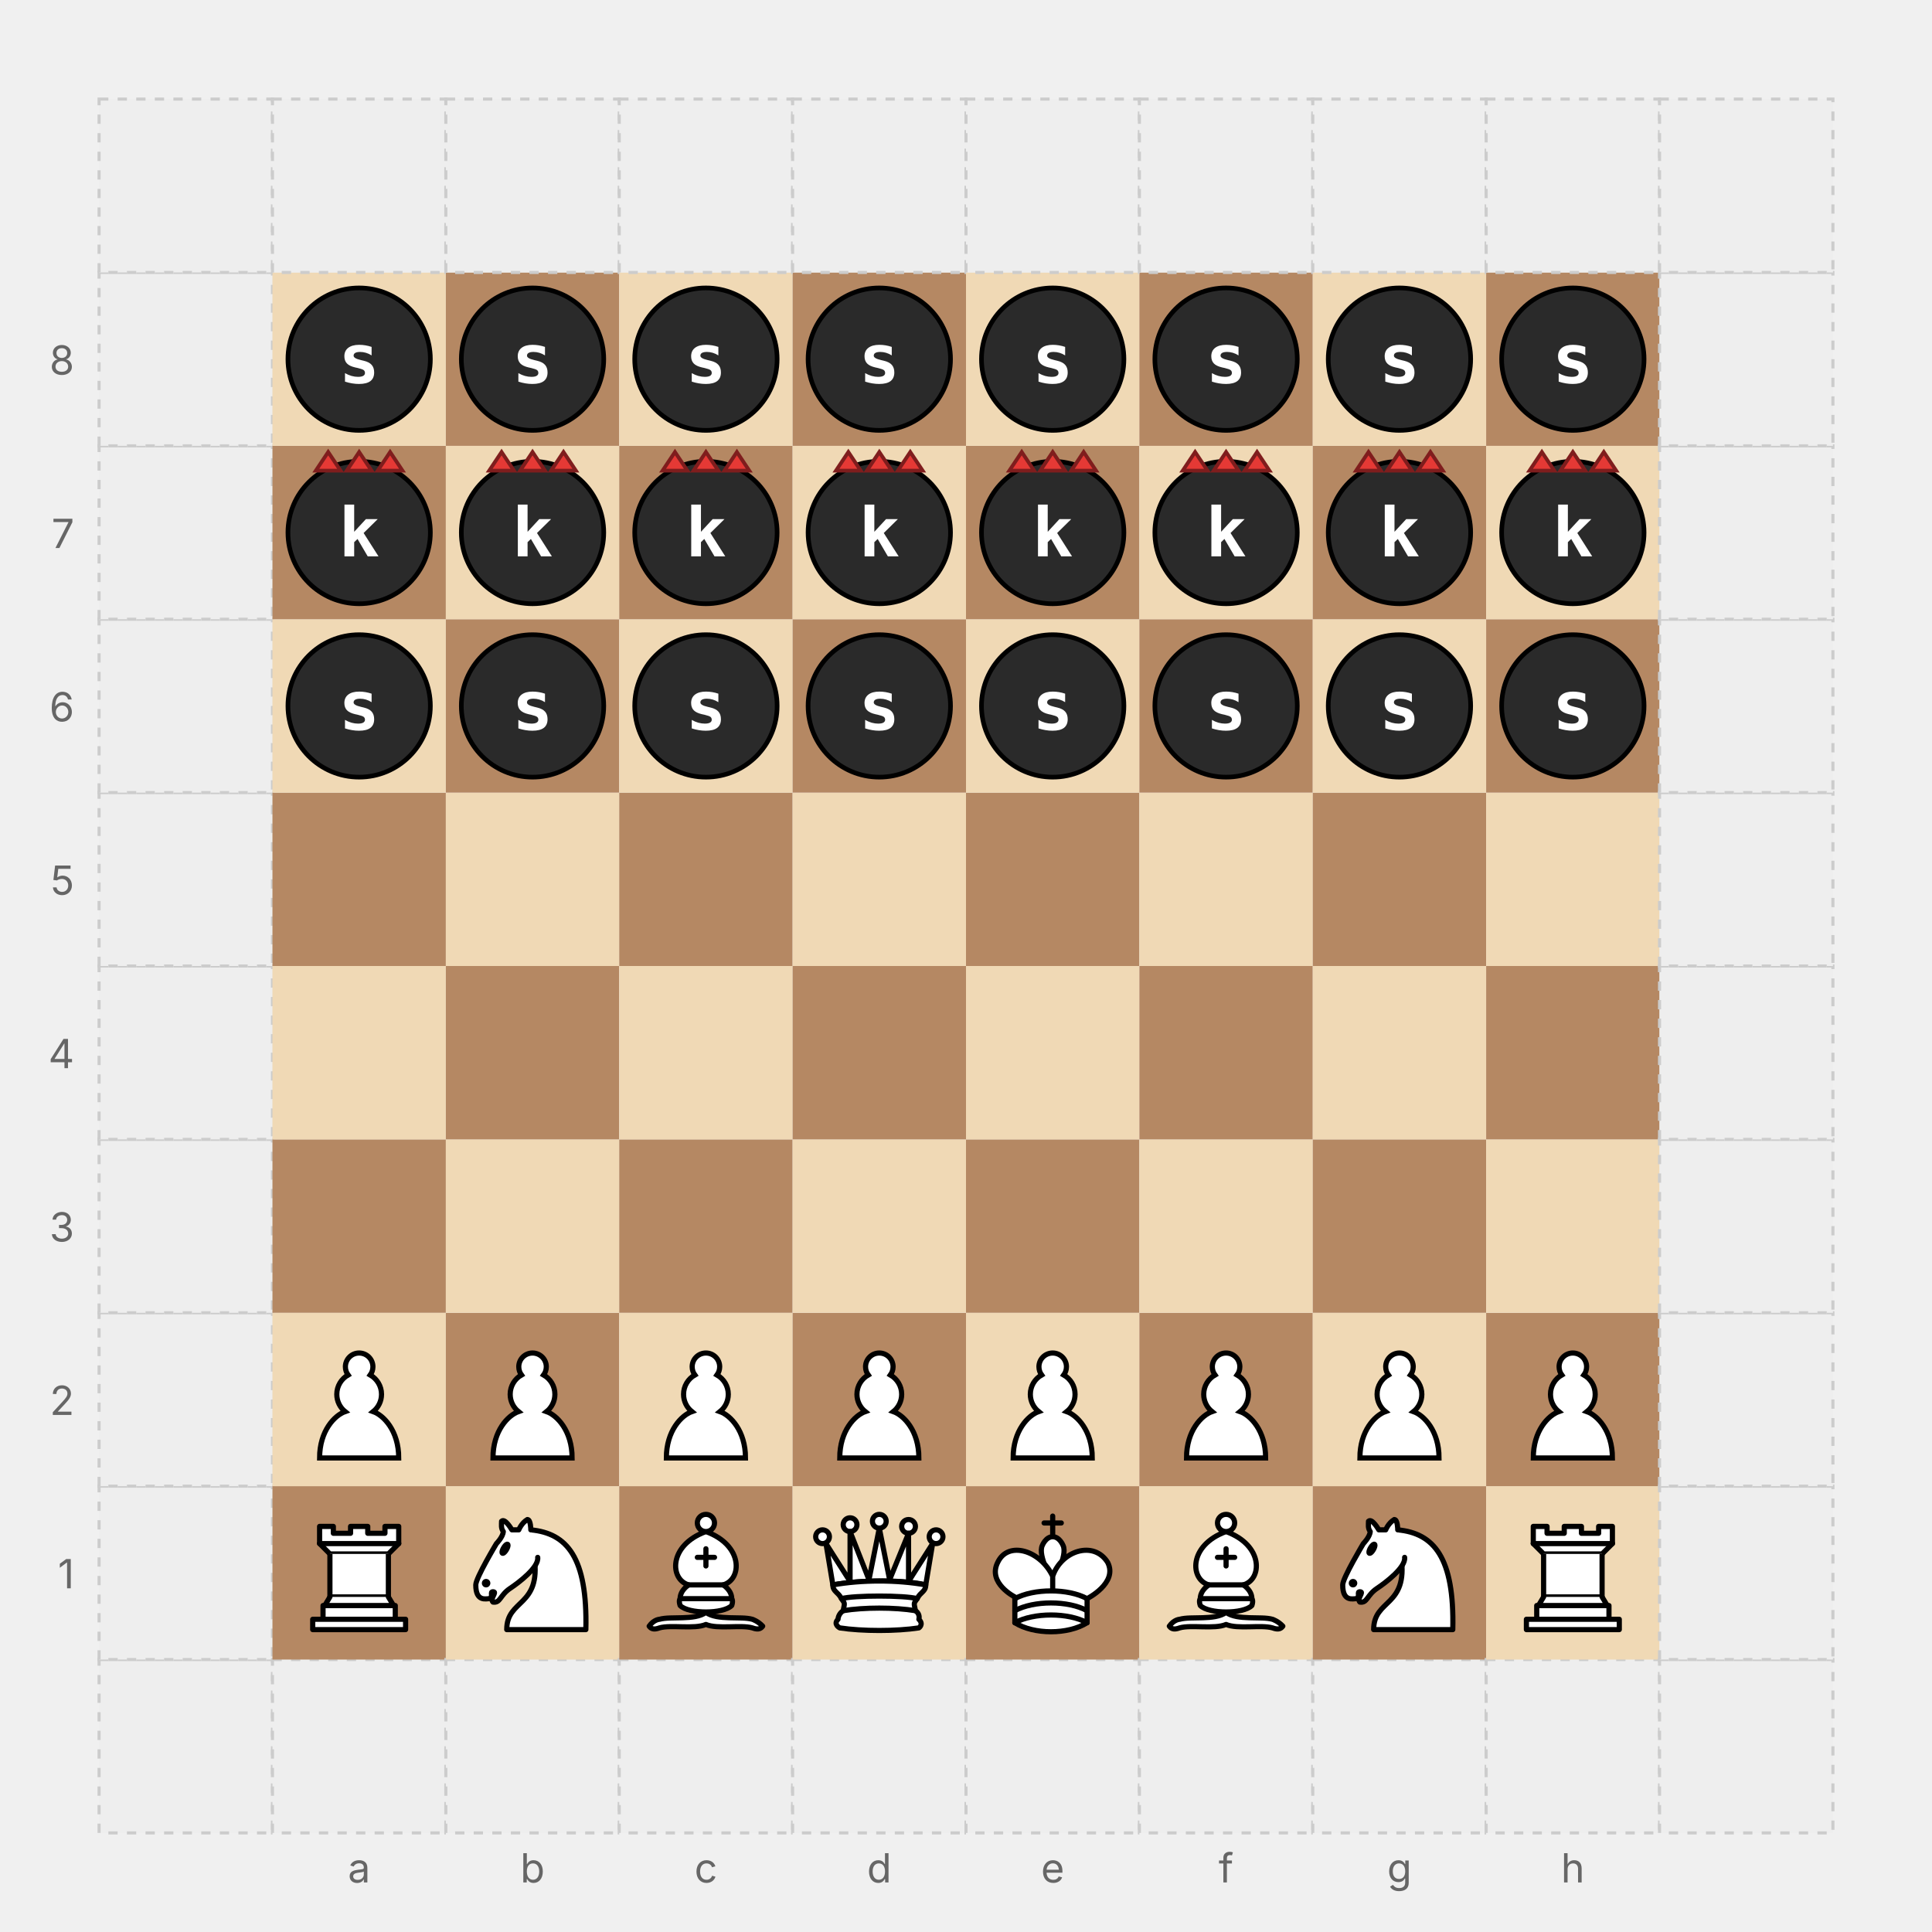
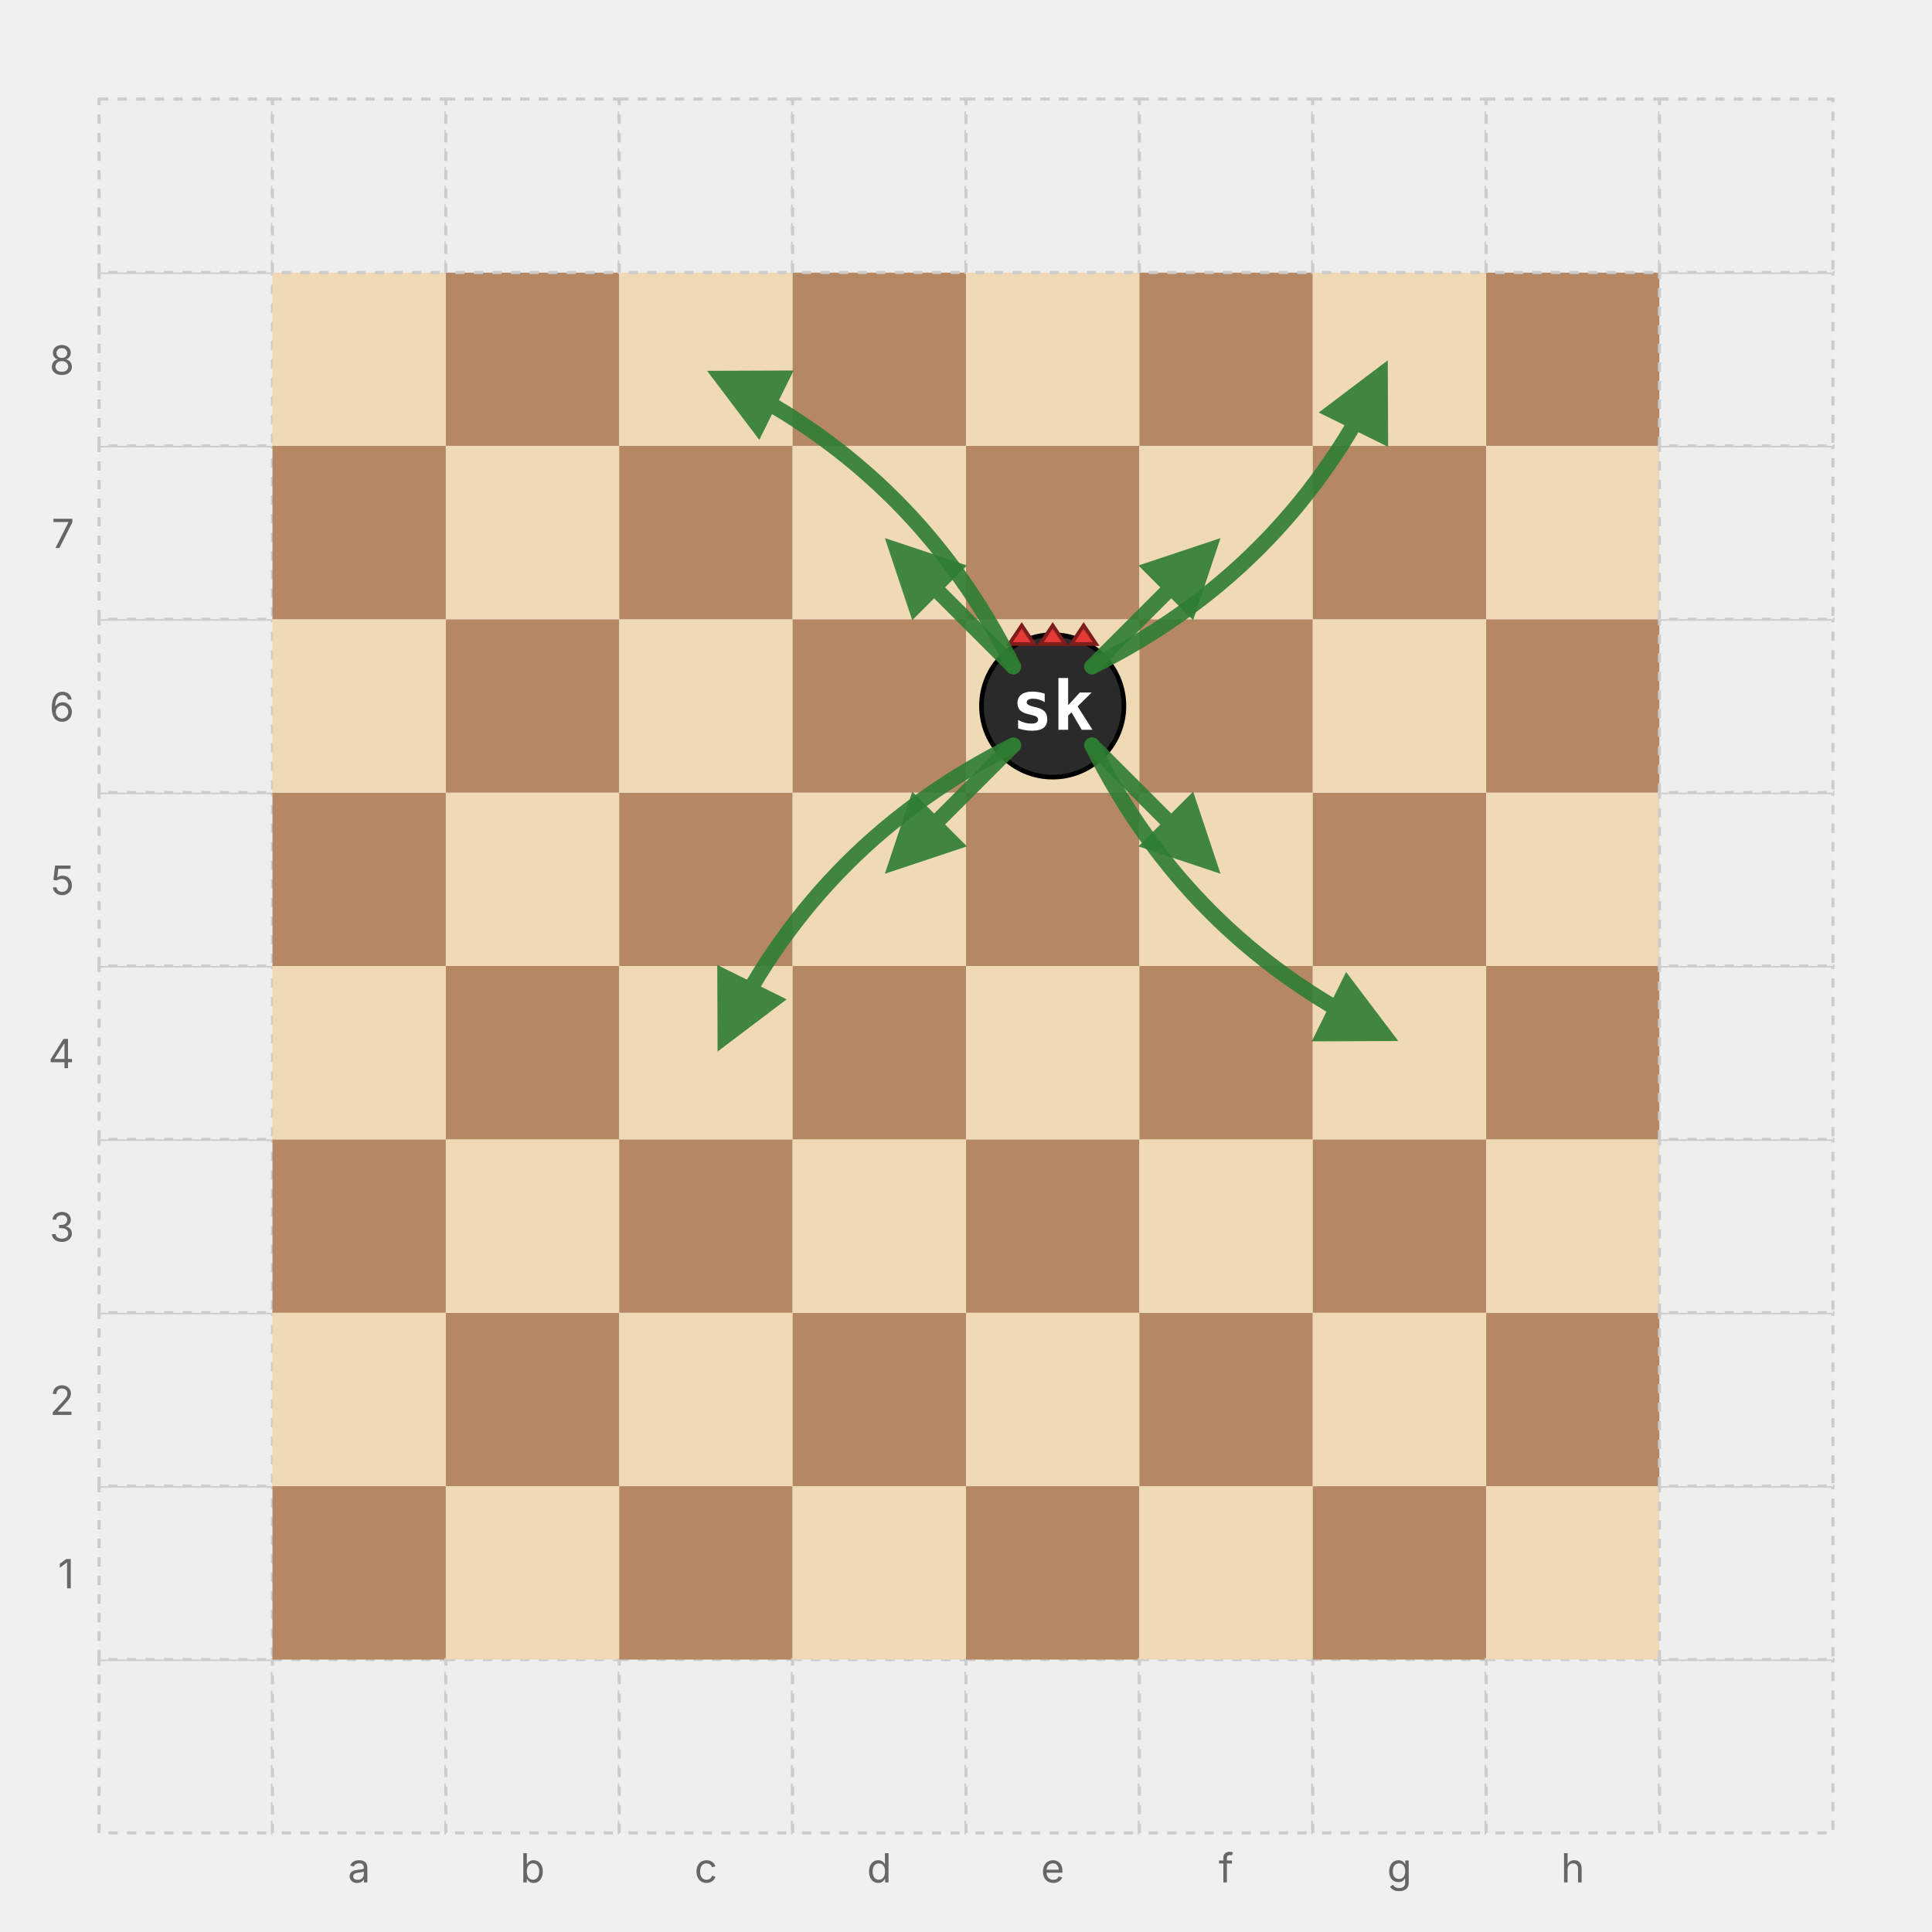
<svg xmlns="http://www.w3.org/2000/svg" viewBox="0 0 624 624" width="624" height="624" font-family="system-ui, -apple-system, Segoe UI, sans-serif">
  <defs>
    <marker id="arrowhead" viewBox="0 0 10 10" refX="7" refY="5" markerWidth="5" markerHeight="5" orient="auto-start-reverse">
      <path d="M 0 0 L 10 5 L 0 10 z" fill="#2e7d32" />
    </marker>
    <symbol id="piece-wK" viewBox="0 0 45 45">
      <g fill="none" fill-rule="evenodd" stroke="#000" stroke-linecap="round" stroke-linejoin="round" stroke-width="1.5">
        <path stroke-linejoin="miter" d="M22.5 11.63V6M20 8h5" />
        <path fill="#fff" stroke-linecap="butt" stroke-linejoin="miter" d="M22.5 25s4.5-7.5 3-10.5c0 0-1-2.5-3-2.5s-3 2.5-3 2.5c-1.5 3 3 10.5 3 10.5" />
        <path fill="#fff" d="M11.5 37c5.5 3.5 15.5 3.5 21 0v-7s9-4.5 6-10.5c-4-6.5-13.5-3.5-16 4V27v-3.5c-3.5-7.5-13-10.5-16-4-3 6 5 10 5 10z" />
        <path d="M11.5 30c5.5-3 15.5-3 21 0m-21 3.5c5.5-3 15.5-3 21 0m-21 3.5c5.5-3 15.5-3 21 0" />
      </g>
    </symbol>
    <symbol id="piece-wQ" viewBox="0 0 45 45">
      <g fill="#fff" fill-rule="evenodd" stroke="#000" stroke-linecap="round" stroke-linejoin="round" stroke-width="1.5">
        <path d="M8 12a2 2 0 1 1-4 0 2 2 0 1 1 4 0m16.5-4.5a2 2 0 1 1-4 0 2 2 0 1 1 4 0M41 12a2 2 0 1 1-4 0 2 2 0 1 1 4 0M16 8.5a2 2 0 1 1-4 0 2 2 0 1 1 4 0M33 9a2 2 0 1 1-4 0 2 2 0 1 1 4 0" />
        <path stroke-linecap="butt" d="M9 26c8.5-1.5 21-1.5 27 0l2-12-7 11V11l-5.5 13.5-3-15-3 15-5.5-14V25L7 14z" />
        <path stroke-linecap="butt" d="M9 26c0 2 1.5 2 2.5 4 1 1.5 1 1 .5 3.5-1.5 1-1.5 2.5-1.5 2.5-1.5 1.5.5 2.5.5 2.5 6.5 1 16.5 1 23 0 0 0 1.5-1 0-2.5 0 0 .5-1.5-1-2.5-.5-2.5-.5-2 .5-3.5 1-2 2.5-2 2.5-4-8.5-1.5-18.5-1.5-27 0z" />
        <path fill="none" d="M11.5 30c3.5-1 18.5-1 22 0M12 33.5c6-1 15-1 21 0" />
      </g>
    </symbol>
    <symbol id="piece-wR" viewBox="0 0 45 45">
      <g fill="#fff" fill-rule="evenodd" stroke="#000" stroke-linecap="round" stroke-linejoin="round" stroke-width="1.5">
        <path stroke-linecap="butt" d="M9 39h27v-3H9zm3-3v-4h21v4zm-1-22V9h4v2h5V9h5v2h5V9h4v5" />
        <path d="m34 14-3 3H14l-3-3" />
        <path stroke-linecap="butt" stroke-linejoin="miter" d="M31 17v12.5H14V17" />
        <path d="m31 29.5 1.5 2.5h-20l1.5-2.5" />
        <path fill="none" stroke-linejoin="miter" d="M11 14h23" />
      </g>
    </symbol>
    <symbol id="piece-wB" viewBox="0 0 45 45">
      <g fill="none" fill-rule="evenodd" stroke="#000" stroke-linecap="round" stroke-linejoin="round" stroke-width="1.5">
        <g fill="#fff" stroke-linecap="butt">
          <path d="M9 36c3.39-.97 10.11.43 13.5-2 3.39 2.43 10.11 1.03 13.5 2 0 0 1.65.54 3 2-.68.97-1.65.99-3 .5-3.39-.97-10.11.46-13.5-1-3.39 1.46-10.11.03-13.5 1-1.35.49-2.32.47-3-.5 1.35-1.94 3-2 3-2z" />
          <path d="M15 32c2.5 2.5 12.5 2.5 15 0 .5-1.5 0-2 0-2 0-2.5-2.5-4-2.5-4 5.5-1.5 6-11.5-5-15.5-11 4-10.5 14-5 15.5 0 0-2.5 1.5-2.5 4 0 0-.5.5 0 2z" />
          <path d="M25 8a2.5 2.5 0 1 1-5 0 2.5 2.5 0 1 1 5 0z" />
        </g>
        <path stroke-linejoin="miter" d="M17.5 26h10M15 30h15m-7.5-14.5v5M20 18h5" />
      </g>
    </symbol>
    <symbol id="piece-wN" viewBox="0 0 45 45">
      <g fill="none" fill-rule="evenodd" stroke="#000" stroke-linecap="round" stroke-linejoin="round" stroke-width="1.5">
        <path fill="#fff" d="M22 10c10.5 1 16.5 8 16 29H15c0-9 10-6.5 8-21" />
        <path fill="#fff" d="M24 18c.38 2.91-5.55 7.37-8 9-3 2-2.82 4.34-5 4-1.042-.94 1.41-3.04 0-3-1 0 .19 1.23-1 2-1 0-4.003 1-4-4 0-2 6-12 6-12s1.89-1.9 2-3.5c-.73-.994-.5-2-.5-3 1-1 3 2.5 3 2.5h2s.78-1.992 2.5-3c1 0 1 3 1 3" />
        <path fill="#000" d="M9.5 25.5a.5.5 0 1 1-1 0 .5.5 0 1 1 1 0m5.433-9.75a.5 1.5 30 1 1-.866-.5.5 1.5 30 1 1 .866.5" />
      </g>
    </symbol>
    <symbol id="piece-wP" viewBox="0 0 45 45">
      <path fill="#fff" stroke="#000" stroke-linecap="round" stroke-width="1.5" d="M22.5 9c-2.21 0-4 1.79-4 4 0 .89.29 1.71.78 2.38C17.33 16.5 16 18.59 16 21c0 2.03.94 3.84 2.41 5.03-3 1.06-7.41 5.55-7.41 13.47h23c0-7.92-4.41-12.41-7.41-13.47 1.47-1.19 2.41-3 2.41-5.03 0-2.41-1.33-4.5-3.28-5.62.49-.67.78-1.49.78-2.38 0-2.21-1.79-4-4-4z" />
    </symbol>
  </defs>
  <rect x="32" y="536" width="56" height="56" fill="#eeeeee" stroke="#cccccc" stroke-dasharray="3,3" />
  <rect x="32" y="480" width="56" height="56" fill="#eeeeee" stroke="#cccccc" stroke-dasharray="3,3" />
  <rect x="32" y="424" width="56" height="56" fill="#eeeeee" stroke="#cccccc" stroke-dasharray="3,3" />
  <rect x="32" y="368" width="56" height="56" fill="#eeeeee" stroke="#cccccc" stroke-dasharray="3,3" />
  <rect x="32" y="312" width="56" height="56" fill="#eeeeee" stroke="#cccccc" stroke-dasharray="3,3" />
  <rect x="32" y="256" width="56" height="56" fill="#eeeeee" stroke="#cccccc" stroke-dasharray="3,3" />
  <rect x="32" y="200" width="56" height="56" fill="#eeeeee" stroke="#cccccc" stroke-dasharray="3,3" />
  <rect x="32" y="144" width="56" height="56" fill="#eeeeee" stroke="#cccccc" stroke-dasharray="3,3" />
  <rect x="32" y="88" width="56" height="56" fill="#eeeeee" stroke="#cccccc" stroke-dasharray="3,3" />
  <rect x="32" y="32" width="56" height="56" fill="#eeeeee" stroke="#cccccc" stroke-dasharray="3,3" />
  <rect x="88" y="536" width="56" height="56" fill="#eeeeee" stroke="#cccccc" stroke-dasharray="3,3" />
  <rect x="88" y="480" width="56" height="56" fill="#b58863" />
  <rect x="88" y="424" width="56" height="56" fill="#f0d9b5" />
  <rect x="88" y="368" width="56" height="56" fill="#b58863" />
  <rect x="88" y="312" width="56" height="56" fill="#f0d9b5" />
  <rect x="88" y="256" width="56" height="56" fill="#b58863" />
  <rect x="88" y="200" width="56" height="56" fill="#f0d9b5" />
  <rect x="88" y="144" width="56" height="56" fill="#b58863" />
  <rect x="88" y="88" width="56" height="56" fill="#f0d9b5" />
  <rect x="88" y="32" width="56" height="56" fill="#eeeeee" stroke="#cccccc" stroke-dasharray="3,3" />
  <rect x="144" y="536" width="56" height="56" fill="#eeeeee" stroke="#cccccc" stroke-dasharray="3,3" />
  <rect x="144" y="480" width="56" height="56" fill="#f0d9b5" />
  <rect x="144" y="424" width="56" height="56" fill="#b58863" />
  <rect x="144" y="368" width="56" height="56" fill="#f0d9b5" />
  <rect x="144" y="312" width="56" height="56" fill="#b58863" />
  <rect x="144" y="256" width="56" height="56" fill="#f0d9b5" />
  <rect x="144" y="200" width="56" height="56" fill="#b58863" />
  <rect x="144" y="144" width="56" height="56" fill="#f0d9b5" />
  <rect x="144" y="88" width="56" height="56" fill="#b58863" />
  <rect x="144" y="32" width="56" height="56" fill="#eeeeee" stroke="#cccccc" stroke-dasharray="3,3" />
  <rect x="200" y="536" width="56" height="56" fill="#eeeeee" stroke="#cccccc" stroke-dasharray="3,3" />
  <rect x="200" y="480" width="56" height="56" fill="#b58863" />
  <rect x="200" y="424" width="56" height="56" fill="#f0d9b5" />
  <rect x="200" y="368" width="56" height="56" fill="#b58863" />
  <rect x="200" y="312" width="56" height="56" fill="#f0d9b5" />
  <rect x="200" y="256" width="56" height="56" fill="#b58863" />
  <rect x="200" y="200" width="56" height="56" fill="#f0d9b5" />
  <rect x="200" y="144" width="56" height="56" fill="#b58863" />
  <rect x="200" y="88" width="56" height="56" fill="#f0d9b5" />
  <rect x="200" y="32" width="56" height="56" fill="#eeeeee" stroke="#cccccc" stroke-dasharray="3,3" />
  <rect x="256" y="536" width="56" height="56" fill="#eeeeee" stroke="#cccccc" stroke-dasharray="3,3" />
  <rect x="256" y="480" width="56" height="56" fill="#f0d9b5" />
  <rect x="256" y="424" width="56" height="56" fill="#b58863" />
  <rect x="256" y="368" width="56" height="56" fill="#f0d9b5" />
  <rect x="256" y="312" width="56" height="56" fill="#b58863" />
  <rect x="256" y="256" width="56" height="56" fill="#f0d9b5" />
  <rect x="256" y="200" width="56" height="56" fill="#b58863" />
  <rect x="256" y="144" width="56" height="56" fill="#f0d9b5" />
  <rect x="256" y="88" width="56" height="56" fill="#b58863" />
  <rect x="256" y="32" width="56" height="56" fill="#eeeeee" stroke="#cccccc" stroke-dasharray="3,3" />
  <rect x="312" y="536" width="56" height="56" fill="#eeeeee" stroke="#cccccc" stroke-dasharray="3,3" />
  <rect x="312" y="480" width="56" height="56" fill="#b58863" />
  <rect x="312" y="424" width="56" height="56" fill="#f0d9b5" />
  <rect x="312" y="368" width="56" height="56" fill="#b58863" />
  <rect x="312" y="312" width="56" height="56" fill="#f0d9b5" />
  <rect x="312" y="256" width="56" height="56" fill="#b58863" />
  <rect x="312" y="200" width="56" height="56" fill="#f0d9b5" />
  <rect x="312" y="144" width="56" height="56" fill="#b58863" />
  <rect x="312" y="88" width="56" height="56" fill="#f0d9b5" />
  <rect x="312" y="32" width="56" height="56" fill="#eeeeee" stroke="#cccccc" stroke-dasharray="3,3" />
  <rect x="368" y="536" width="56" height="56" fill="#eeeeee" stroke="#cccccc" stroke-dasharray="3,3" />
  <rect x="368" y="480" width="56" height="56" fill="#f0d9b5" />
  <rect x="368" y="424" width="56" height="56" fill="#b58863" />
  <rect x="368" y="368" width="56" height="56" fill="#f0d9b5" />
  <rect x="368" y="312" width="56" height="56" fill="#b58863" />
  <rect x="368" y="256" width="56" height="56" fill="#f0d9b5" />
  <rect x="368" y="200" width="56" height="56" fill="#b58863" />
  <rect x="368" y="144" width="56" height="56" fill="#f0d9b5" />
  <rect x="368" y="88" width="56" height="56" fill="#b58863" />
  <rect x="368" y="32" width="56" height="56" fill="#eeeeee" stroke="#cccccc" stroke-dasharray="3,3" />
  <rect x="424" y="536" width="56" height="56" fill="#eeeeee" stroke="#cccccc" stroke-dasharray="3,3" />
  <rect x="424" y="480" width="56" height="56" fill="#b58863" />
  <rect x="424" y="424" width="56" height="56" fill="#f0d9b5" />
  <rect x="424" y="368" width="56" height="56" fill="#b58863" />
  <rect x="424" y="312" width="56" height="56" fill="#f0d9b5" />
  <rect x="424" y="256" width="56" height="56" fill="#b58863" />
  <rect x="424" y="200" width="56" height="56" fill="#f0d9b5" />
  <rect x="424" y="144" width="56" height="56" fill="#b58863" />
  <rect x="424" y="88" width="56" height="56" fill="#f0d9b5" />
  <rect x="424" y="32" width="56" height="56" fill="#eeeeee" stroke="#cccccc" stroke-dasharray="3,3" />
  <rect x="480" y="536" width="56" height="56" fill="#eeeeee" stroke="#cccccc" stroke-dasharray="3,3" />
  <rect x="480" y="480" width="56" height="56" fill="#f0d9b5" />
  <rect x="480" y="424" width="56" height="56" fill="#b58863" />
  <rect x="480" y="368" width="56" height="56" fill="#f0d9b5" />
  <rect x="480" y="312" width="56" height="56" fill="#b58863" />
  <rect x="480" y="256" width="56" height="56" fill="#f0d9b5" />
  <rect x="480" y="200" width="56" height="56" fill="#b58863" />
  <rect x="480" y="144" width="56" height="56" fill="#f0d9b5" />
  <rect x="480" y="88" width="56" height="56" fill="#b58863" />
  <rect x="480" y="32" width="56" height="56" fill="#eeeeee" stroke="#cccccc" stroke-dasharray="3,3" />
  <rect x="536" y="536" width="56" height="56" fill="#eeeeee" stroke="#cccccc" stroke-dasharray="3,3" />
  <rect x="536" y="480" width="56" height="56" fill="#eeeeee" stroke="#cccccc" stroke-dasharray="3,3" />
  <rect x="536" y="424" width="56" height="56" fill="#eeeeee" stroke="#cccccc" stroke-dasharray="3,3" />
  <rect x="536" y="368" width="56" height="56" fill="#eeeeee" stroke="#cccccc" stroke-dasharray="3,3" />
  <rect x="536" y="312" width="56" height="56" fill="#eeeeee" stroke="#cccccc" stroke-dasharray="3,3" />
  <rect x="536" y="256" width="56" height="56" fill="#eeeeee" stroke="#cccccc" stroke-dasharray="3,3" />
  <rect x="536" y="200" width="56" height="56" fill="#eeeeee" stroke="#cccccc" stroke-dasharray="3,3" />
  <rect x="536" y="144" width="56" height="56" fill="#eeeeee" stroke="#cccccc" stroke-dasharray="3,3" />
  <rect x="536" y="88" width="56" height="56" fill="#eeeeee" stroke="#cccccc" stroke-dasharray="3,3" />
  <rect x="536" y="32" width="56" height="56" fill="#eeeeee" stroke="#cccccc" stroke-dasharray="3,3" />
  <text x="116" y="608" text-anchor="middle" font-size="13" fill="#666666">a</text>
  <text x="172" y="608" text-anchor="middle" font-size="13" fill="#666666">b</text>
  <text x="228" y="608" text-anchor="middle" font-size="13" fill="#666666">c</text>
  <text x="284" y="608" text-anchor="middle" font-size="13" fill="#666666">d</text>
  <text x="340" y="608" text-anchor="middle" font-size="13" fill="#666666">e</text>
  <text x="396" y="608" text-anchor="middle" font-size="13" fill="#666666">f</text>
  <text x="452" y="608" text-anchor="middle" font-size="13" fill="#666666">g</text>
  <text x="508" y="608" text-anchor="middle" font-size="13" fill="#666666">h</text>
  <text x="24" y="513" text-anchor="end" font-size="13" fill="#666666">1</text>
  <text x="24" y="457" text-anchor="end" font-size="13" fill="#666666">2</text>
  <text x="24" y="401" text-anchor="end" font-size="13" fill="#666666">3</text>
  <text x="24" y="345" text-anchor="end" font-size="13" fill="#666666">4</text>
  <text x="24" y="289" text-anchor="end" font-size="13" fill="#666666">5</text>
  <text x="24" y="233" text-anchor="end" font-size="13" fill="#666666">6</text>
  <text x="24" y="177" text-anchor="end" font-size="13" fill="#666666">7</text>
  <text x="24" y="121" text-anchor="end" font-size="13" fill="#666666">8</text>
-   <use href="#piece-wR" x="91" y="483" width="50" height="50" />
-   <use href="#piece-wP" x="91" y="427" width="50" height="50" />
-   <use href="#piece-wN" x="147" y="483" width="50" height="50" />
-   <use href="#piece-wP" x="147" y="427" width="50" height="50" />
-   <use href="#piece-wB" x="203" y="483" width="50" height="50" />
-   <use href="#piece-wP" x="203" y="427" width="50" height="50" />
-   <use href="#piece-wQ" x="259" y="483" width="50" height="50" />
-   <use href="#piece-wP" x="259" y="427" width="50" height="50" />
-   <use href="#piece-wK" x="315" y="483" width="50" height="50" />
-   <use href="#piece-wP" x="315" y="427" width="50" height="50" />
-   <use href="#piece-wB" x="371" y="483" width="50" height="50" />
-   <use href="#piece-wP" x="371" y="427" width="50" height="50" />
-   <use href="#piece-wN" x="427" y="483" width="50" height="50" />
-   <use href="#piece-wP" x="427" y="427" width="50" height="50" />
-   <use href="#piece-wR" x="483" y="483" width="50" height="50" />
-   <use href="#piece-wP" x="483" y="427" width="50" height="50" />
-   <circle cx="116" cy="228" r="23" fill="#2a2a2a" stroke="#000000" stroke-width="1.5" />
-   <text x="116.0" y="235.7" text-anchor="middle" font-size="22" font-weight="bold" fill="#ffffff" font-family="ui-monospace, SFMono-Regular, Menlo, monospace">s</text>
-   <circle cx="116" cy="172" r="23" fill="#2a2a2a" stroke="#000000" stroke-width="1.5" />
-   <polygon points="102,152 110,152 106,146" fill="#e53935" stroke="#7f1d1d" stroke-width="1.2" />
-   <polygon points="112,152 120,152 116,146" fill="#e53935" stroke="#7f1d1d" stroke-width="1.2" />
-   <polygon points="122,152 130,152 126,146" fill="#e53935" stroke="#7f1d1d" stroke-width="1.2" />
-   <text x="116.0" y="179.7" text-anchor="middle" font-size="22" font-weight="bold" fill="#ffffff" font-family="ui-monospace, SFMono-Regular, Menlo, monospace">k</text>
-   <circle cx="116" cy="116" r="23" fill="#2a2a2a" stroke="#000000" stroke-width="1.5" />
-   <text x="116.0" y="123.7" text-anchor="middle" font-size="22" font-weight="bold" fill="#ffffff" font-family="ui-monospace, SFMono-Regular, Menlo, monospace">s</text>
-   <circle cx="172" cy="228" r="23" fill="#2a2a2a" stroke="#000000" stroke-width="1.5" />
-   <text x="172.0" y="235.7" text-anchor="middle" font-size="22" font-weight="bold" fill="#ffffff" font-family="ui-monospace, SFMono-Regular, Menlo, monospace">s</text>
-   <circle cx="172" cy="172" r="23" fill="#2a2a2a" stroke="#000000" stroke-width="1.5" />
-   <polygon points="158,152 166,152 162,146" fill="#e53935" stroke="#7f1d1d" stroke-width="1.2" />
-   <polygon points="168,152 176,152 172,146" fill="#e53935" stroke="#7f1d1d" stroke-width="1.2" />
-   <polygon points="178,152 186,152 182,146" fill="#e53935" stroke="#7f1d1d" stroke-width="1.2" />
-   <text x="172.0" y="179.7" text-anchor="middle" font-size="22" font-weight="bold" fill="#ffffff" font-family="ui-monospace, SFMono-Regular, Menlo, monospace">k</text>
-   <circle cx="172" cy="116" r="23" fill="#2a2a2a" stroke="#000000" stroke-width="1.5" />
-   <text x="172.0" y="123.7" text-anchor="middle" font-size="22" font-weight="bold" fill="#ffffff" font-family="ui-monospace, SFMono-Regular, Menlo, monospace">s</text>
-   <circle cx="228" cy="228" r="23" fill="#2a2a2a" stroke="#000000" stroke-width="1.5" />
-   <text x="228.0" y="235.7" text-anchor="middle" font-size="22" font-weight="bold" fill="#ffffff" font-family="ui-monospace, SFMono-Regular, Menlo, monospace">s</text>
-   <circle cx="228" cy="172" r="23" fill="#2a2a2a" stroke="#000000" stroke-width="1.5" />
-   <polygon points="214,152 222,152 218,146" fill="#e53935" stroke="#7f1d1d" stroke-width="1.2" />
-   <polygon points="224,152 232,152 228,146" fill="#e53935" stroke="#7f1d1d" stroke-width="1.2" />
-   <polygon points="234,152 242,152 238,146" fill="#e53935" stroke="#7f1d1d" stroke-width="1.2" />
-   <text x="228.0" y="179.7" text-anchor="middle" font-size="22" font-weight="bold" fill="#ffffff" font-family="ui-monospace, SFMono-Regular, Menlo, monospace">k</text>
-   <circle cx="228" cy="116" r="23" fill="#2a2a2a" stroke="#000000" stroke-width="1.5" />
-   <text x="228.0" y="123.7" text-anchor="middle" font-size="22" font-weight="bold" fill="#ffffff" font-family="ui-monospace, SFMono-Regular, Menlo, monospace">s</text>
-   <circle cx="284" cy="228" r="23" fill="#2a2a2a" stroke="#000000" stroke-width="1.5" />
-   <text x="284.0" y="235.7" text-anchor="middle" font-size="22" font-weight="bold" fill="#ffffff" font-family="ui-monospace, SFMono-Regular, Menlo, monospace">s</text>
-   <circle cx="284" cy="172" r="23" fill="#2a2a2a" stroke="#000000" stroke-width="1.5" />
-   <polygon points="270,152 278,152 274,146" fill="#e53935" stroke="#7f1d1d" stroke-width="1.2" />
-   <polygon points="280,152 288,152 284,146" fill="#e53935" stroke="#7f1d1d" stroke-width="1.2" />
-   <polygon points="290,152 298,152 294,146" fill="#e53935" stroke="#7f1d1d" stroke-width="1.2" />
-   <text x="284.0" y="179.7" text-anchor="middle" font-size="22" font-weight="bold" fill="#ffffff" font-family="ui-monospace, SFMono-Regular, Menlo, monospace">k</text>
-   <circle cx="284" cy="116" r="23" fill="#2a2a2a" stroke="#000000" stroke-width="1.5" />
-   <text x="284.0" y="123.7" text-anchor="middle" font-size="22" font-weight="bold" fill="#ffffff" font-family="ui-monospace, SFMono-Regular, Menlo, monospace">s</text>
  <circle cx="340" cy="228" r="23" fill="#2a2a2a" stroke="#000000" stroke-width="1.5" />
-   <text x="340.0" y="235.7" text-anchor="middle" font-size="22" font-weight="bold" fill="#ffffff" font-family="ui-monospace, SFMono-Regular, Menlo, monospace">s</text>
-   <circle cx="340" cy="172" r="23" fill="#2a2a2a" stroke="#000000" stroke-width="1.5" />
-   <polygon points="326,152 334,152 330,146" fill="#e53935" stroke="#7f1d1d" stroke-width="1.2" />
-   <polygon points="336,152 344,152 340,146" fill="#e53935" stroke="#7f1d1d" stroke-width="1.2" />
-   <polygon points="346,152 354,152 350,146" fill="#e53935" stroke="#7f1d1d" stroke-width="1.2" />
-   <text x="340.0" y="179.7" text-anchor="middle" font-size="22" font-weight="bold" fill="#ffffff" font-family="ui-monospace, SFMono-Regular, Menlo, monospace">k</text>
-   <circle cx="340" cy="116" r="23" fill="#2a2a2a" stroke="#000000" stroke-width="1.5" />
-   <text x="340.0" y="123.7" text-anchor="middle" font-size="22" font-weight="bold" fill="#ffffff" font-family="ui-monospace, SFMono-Regular, Menlo, monospace">s</text>
-   <circle cx="396" cy="228" r="23" fill="#2a2a2a" stroke="#000000" stroke-width="1.5" />
-   <text x="396.0" y="235.7" text-anchor="middle" font-size="22" font-weight="bold" fill="#ffffff" font-family="ui-monospace, SFMono-Regular, Menlo, monospace">s</text>
-   <circle cx="396" cy="172" r="23" fill="#2a2a2a" stroke="#000000" stroke-width="1.5" />
-   <polygon points="382,152 390,152 386,146" fill="#e53935" stroke="#7f1d1d" stroke-width="1.2" />
-   <polygon points="392,152 400,152 396,146" fill="#e53935" stroke="#7f1d1d" stroke-width="1.2" />
-   <polygon points="402,152 410,152 406,146" fill="#e53935" stroke="#7f1d1d" stroke-width="1.2" />
-   <text x="396.0" y="179.7" text-anchor="middle" font-size="22" font-weight="bold" fill="#ffffff" font-family="ui-monospace, SFMono-Regular, Menlo, monospace">k</text>
-   <circle cx="396" cy="116" r="23" fill="#2a2a2a" stroke="#000000" stroke-width="1.5" />
-   <text x="396.0" y="123.7" text-anchor="middle" font-size="22" font-weight="bold" fill="#ffffff" font-family="ui-monospace, SFMono-Regular, Menlo, monospace">s</text>
-   <circle cx="452" cy="228" r="23" fill="#2a2a2a" stroke="#000000" stroke-width="1.5" />
-   <text x="452.0" y="235.7" text-anchor="middle" font-size="22" font-weight="bold" fill="#ffffff" font-family="ui-monospace, SFMono-Regular, Menlo, monospace">s</text>
-   <circle cx="452" cy="172" r="23" fill="#2a2a2a" stroke="#000000" stroke-width="1.5" />
-   <polygon points="438,152 446,152 442,146" fill="#e53935" stroke="#7f1d1d" stroke-width="1.2" />
-   <polygon points="448,152 456,152 452,146" fill="#e53935" stroke="#7f1d1d" stroke-width="1.2" />
-   <polygon points="458,152 466,152 462,146" fill="#e53935" stroke="#7f1d1d" stroke-width="1.2" />
-   <text x="452.0" y="179.7" text-anchor="middle" font-size="22" font-weight="bold" fill="#ffffff" font-family="ui-monospace, SFMono-Regular, Menlo, monospace">k</text>
-   <circle cx="452" cy="116" r="23" fill="#2a2a2a" stroke="#000000" stroke-width="1.5" />
-   <text x="452.0" y="123.7" text-anchor="middle" font-size="22" font-weight="bold" fill="#ffffff" font-family="ui-monospace, SFMono-Regular, Menlo, monospace">s</text>
-   <circle cx="508" cy="228" r="23" fill="#2a2a2a" stroke="#000000" stroke-width="1.5" />
-   <text x="508.0" y="235.7" text-anchor="middle" font-size="22" font-weight="bold" fill="#ffffff" font-family="ui-monospace, SFMono-Regular, Menlo, monospace">s</text>
-   <circle cx="508" cy="172" r="23" fill="#2a2a2a" stroke="#000000" stroke-width="1.5" />
-   <polygon points="494,152 502,152 498,146" fill="#e53935" stroke="#7f1d1d" stroke-width="1.2" />
-   <polygon points="504,152 512,152 508,146" fill="#e53935" stroke="#7f1d1d" stroke-width="1.2" />
-   <polygon points="514,152 522,152 518,146" fill="#e53935" stroke="#7f1d1d" stroke-width="1.2" />
-   <text x="508.0" y="179.7" text-anchor="middle" font-size="22" font-weight="bold" fill="#ffffff" font-family="ui-monospace, SFMono-Regular, Menlo, monospace">k</text>
-   <circle cx="508" cy="116" r="23" fill="#2a2a2a" stroke="#000000" stroke-width="1.5" />
-   <text x="508.0" y="123.7" text-anchor="middle" font-size="22" font-weight="bold" fill="#ffffff" font-family="ui-monospace, SFMono-Regular, Menlo, monospace">s</text>
+   <polygon points="326,208 334,208 330,202" fill="#e53935" stroke="#7f1d1d" stroke-width="1.2" />
+   <polygon points="336,208 344,208 340,202" fill="#e53935" stroke="#7f1d1d" stroke-width="1.2" />
+   <polygon points="346,208 354,208 350,202" fill="#e53935" stroke="#7f1d1d" stroke-width="1.2" />
+   <text x="333.4" y="235.7" text-anchor="middle" font-size="22" font-weight="bold" fill="#ffffff" font-family="ui-monospace, SFMono-Regular, Menlo, monospace">s</text>
+   <text x="346.6" y="235.7" text-anchor="middle" font-size="22" font-weight="bold" fill="#ffffff" font-family="ui-monospace, SFMono-Regular, Menlo, monospace">k</text>
+   <line x1="327.3" y1="240.7" x2="291.1" y2="276.9" stroke="#2e7d32" stroke-width="5" stroke-linecap="round" marker-end="url(#arrowhead)" opacity="0.9" />
+   <line x1="352.7" y1="240.7" x2="388.9" y2="276.9" stroke="#2e7d32" stroke-width="5" stroke-linecap="round" marker-end="url(#arrowhead)" opacity="0.9" />
+   <line x1="327.3" y1="215.3" x2="291.1" y2="179.1" stroke="#2e7d32" stroke-width="5" stroke-linecap="round" marker-end="url(#arrowhead)" opacity="0.9" />
+   <line x1="352.7" y1="215.3" x2="388.9" y2="179.1" stroke="#2e7d32" stroke-width="5" stroke-linecap="round" marker-end="url(#arrowhead)" opacity="0.9" />
+   <path d="M 327.3 240.7 Q 265.6 271.3 235.1 332.9" fill="none" stroke="#2e7d32" stroke-width="5" stroke-linecap="round" marker-end="url(#arrowhead)" opacity="0.9" />
+   <path d="M 352.7 240.7 Q 383.3 302.4 444.9 332.9" fill="none" stroke="#2e7d32" stroke-width="5" stroke-linecap="round" marker-end="url(#arrowhead)" opacity="0.9" />
+   <path d="M 327.3 215.3 Q 296.7 153.6 235.1 123.1" fill="none" stroke="#2e7d32" stroke-width="5" stroke-linecap="round" marker-end="url(#arrowhead)" opacity="0.9" />
+   <path d="M 352.7 215.3 Q 414.4 184.7 444.9 123.1" fill="none" stroke="#2e7d32" stroke-width="5" stroke-linecap="round" marker-end="url(#arrowhead)" opacity="0.9" />
</svg>
